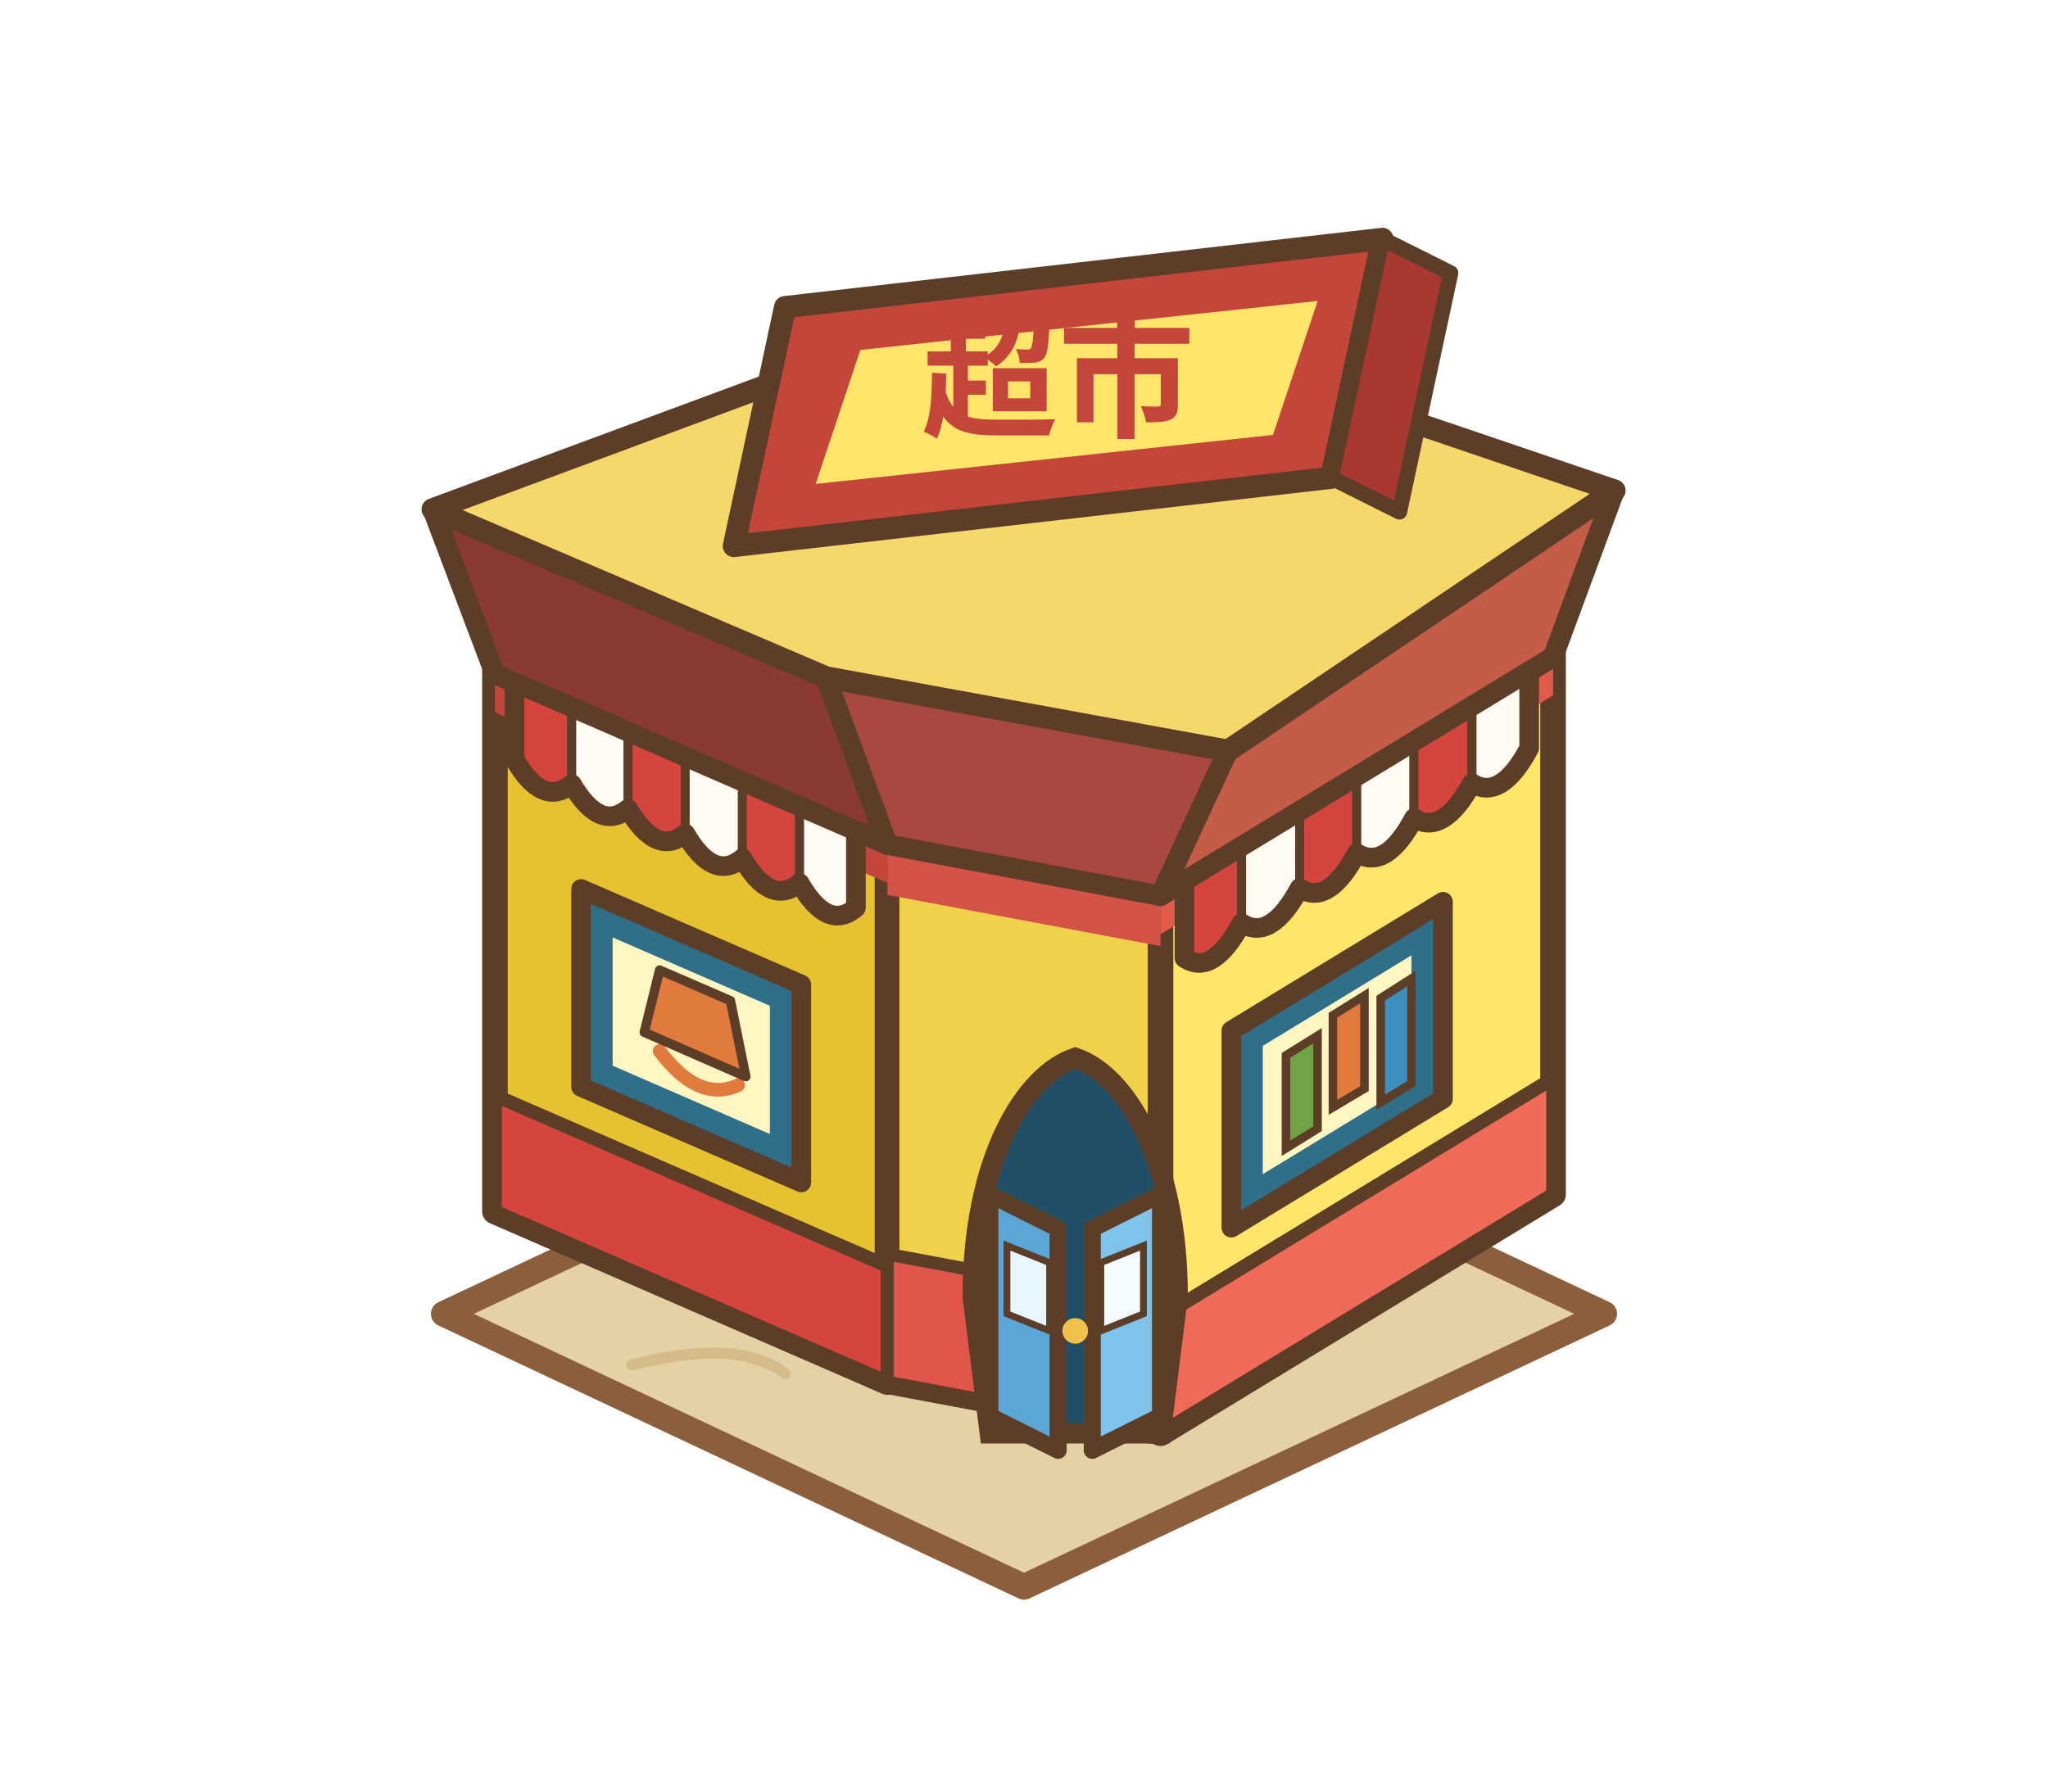
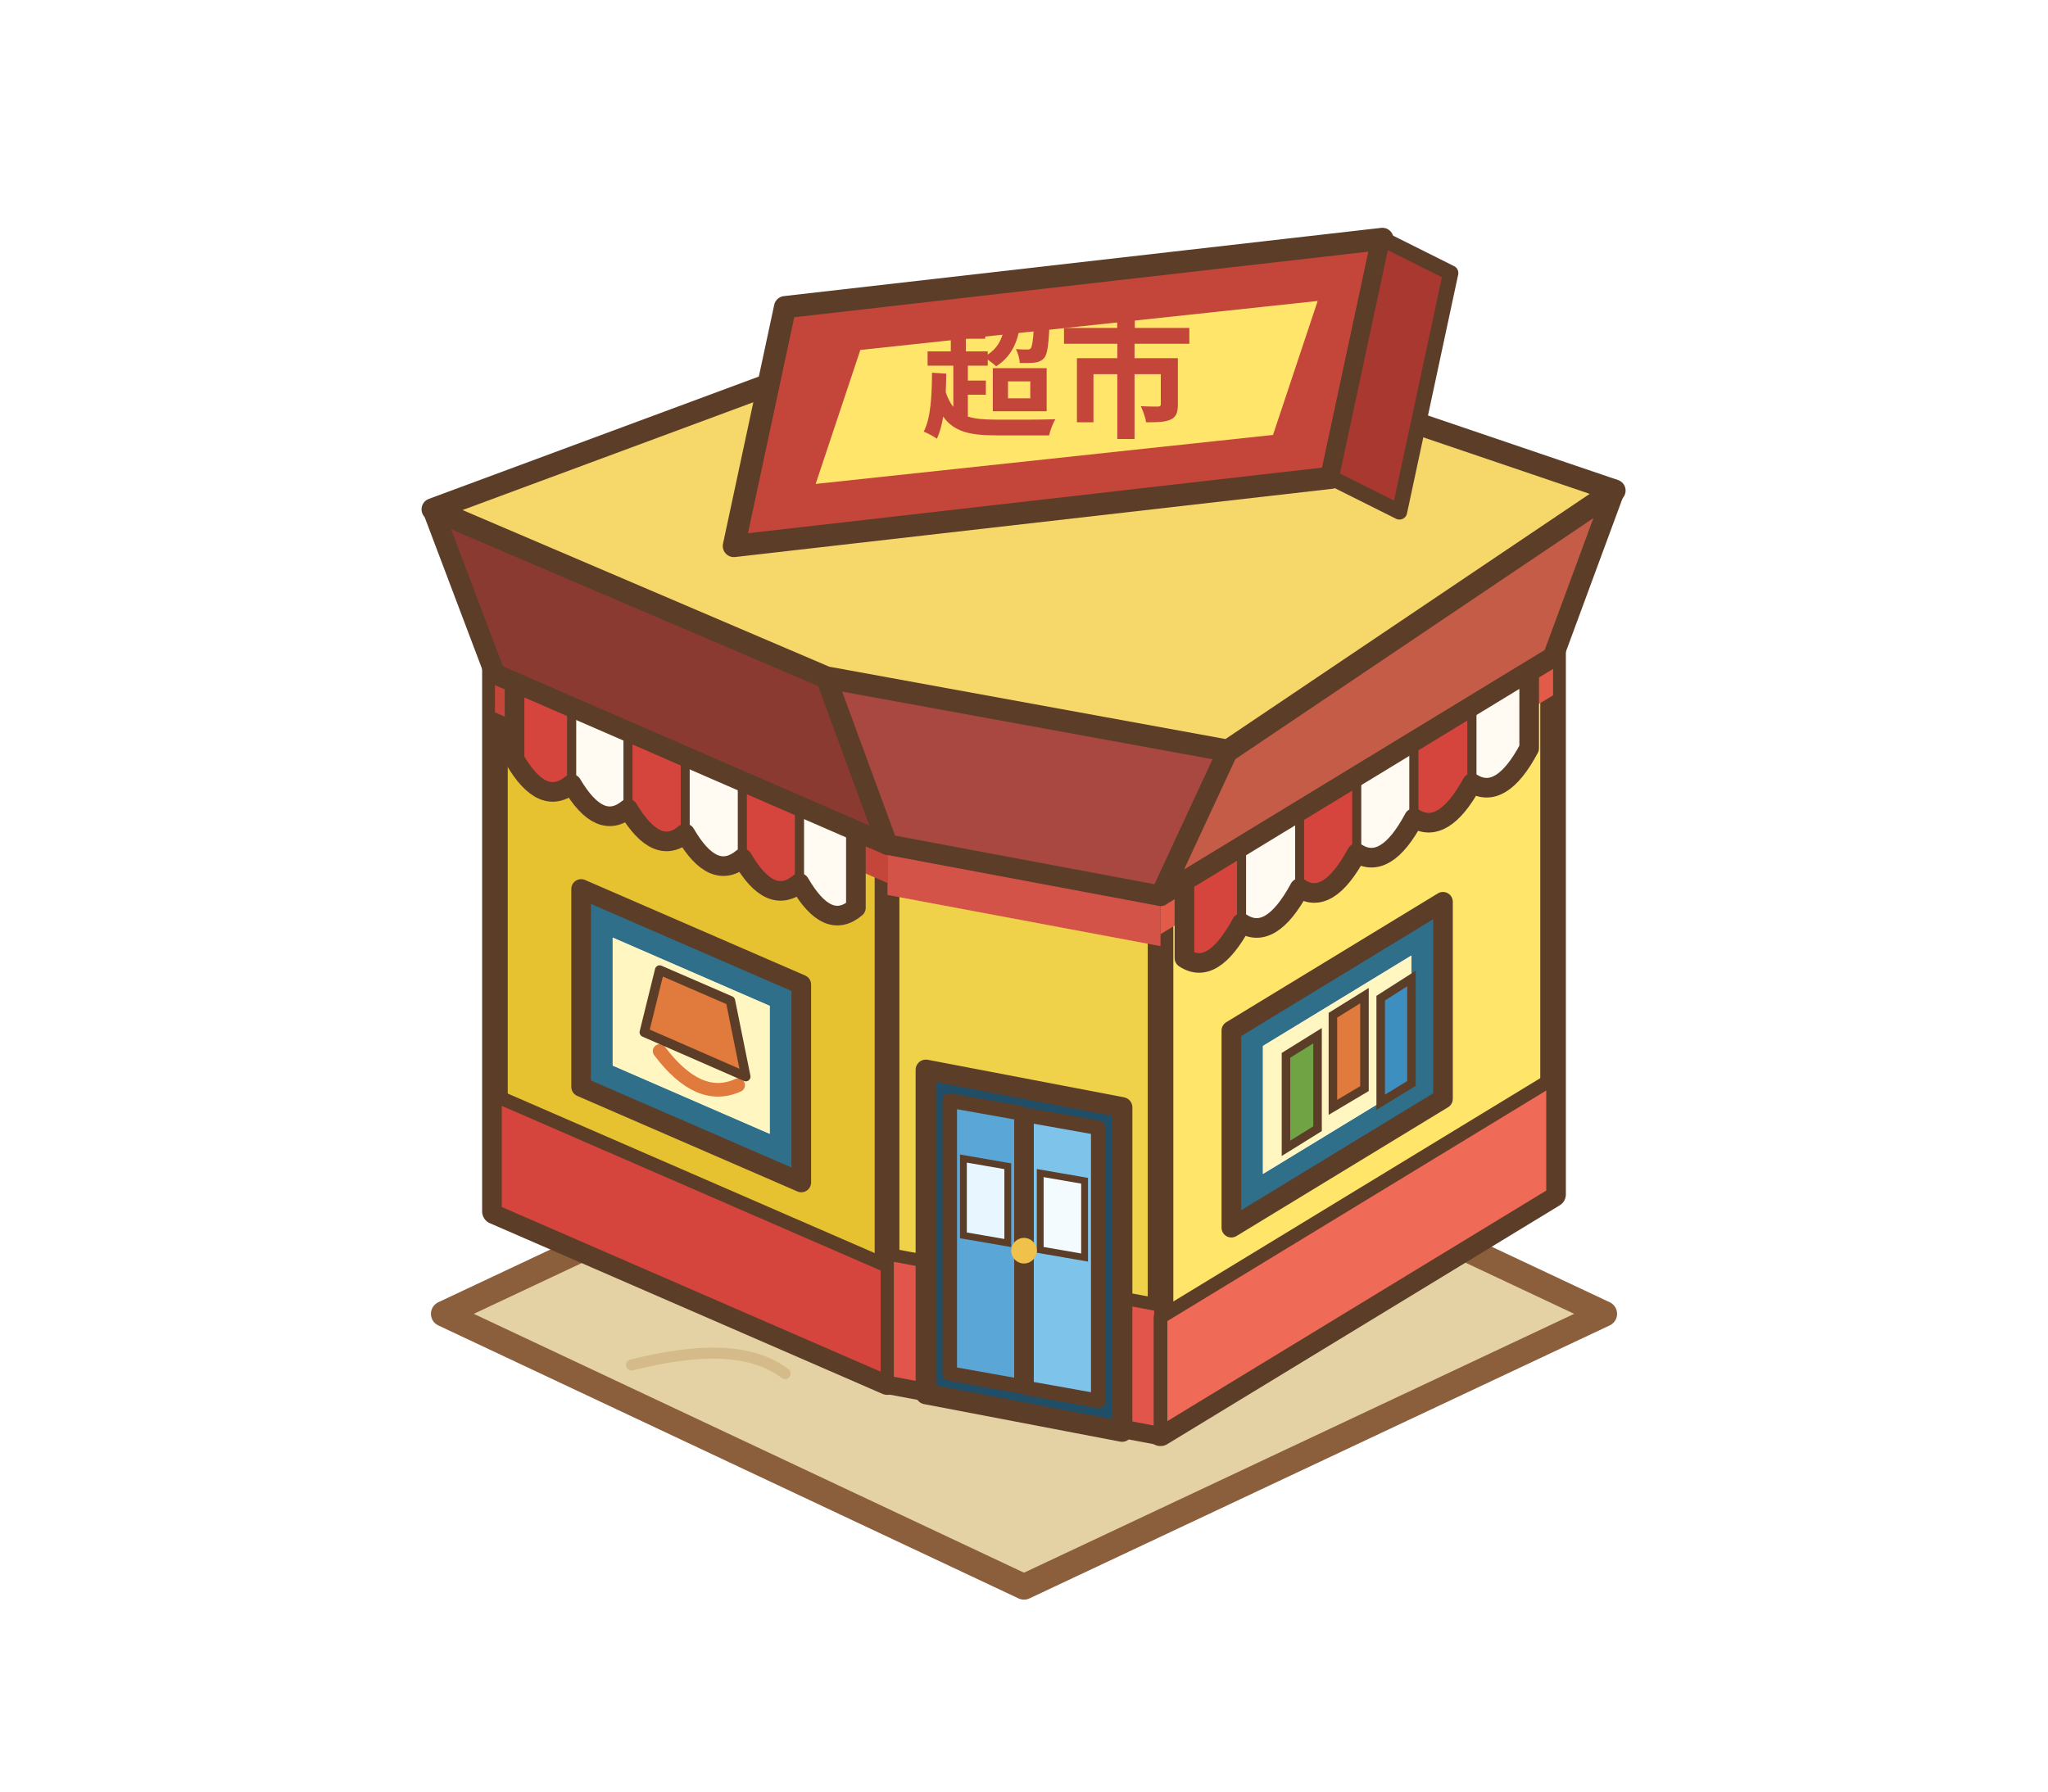
<svg xmlns="http://www.w3.org/2000/svg" viewBox="0 0 240 210" fill="none">
  <style>
    svg, svg * { pointer-events: none; }
    .sign { transform-box: view-box; transform-origin: 120px 70px; animation: rock 4.2s ease-in-out infinite; }
    .glow { animation: breathe 2.8s ease-in-out infinite; }
    @keyframes rock {
      0%, 100% { transform: rotate(-2.5deg); }
      50% { transform: rotate(2.5deg); }
    }
    @keyframes breathe {
      0%, 100% { opacity: .4; }
      50% { opacity: 1; }
    }
  </style>
  <polygon points="120,186 188,154 120,122 52,154" fill="#e4d2a4" stroke="#8b5e3c" stroke-width="3" stroke-linejoin="round" />
  <path d="M74 160c8-2 14-2 18 1" stroke="#c4a06a" stroke-width="1.3" stroke-linecap="round" opacity=".45" />
  <polygon points="104.0,162.0 58.0,142.0 58.0,74.0 104.0,94.0" fill="#e6c230" stroke="#5c3d28" stroke-width="3" stroke-linejoin="round" />
  <polygon points="136.0,168.0 104.0,162.0 104.0,94.0 136.0,100.0" fill="#f0d24a" stroke="#5c3d28" stroke-width="2.8" stroke-linejoin="round" />
  <polygon points="136.0,168.0 182.0,140.0 182.0,72.0 136.0,100.0" fill="#ffe56a" stroke="#5c3d28" stroke-width="3" stroke-linejoin="round" />
  <polygon points="104.0,162.0 58.0,142.0 58.0,128.4 104.0,148.4" fill="#d6453d" stroke="#5c3d28" stroke-width="1.6" stroke-linejoin="round" />
  <polygon points="136.0,168.0 104.0,162.0 104.0,147.0 136.0,153.0" fill="#e2554a" stroke="#5c3d28" stroke-width="1.5" stroke-linejoin="round" />
  <polygon points="136.0,168.0 182.0,140.0 182.0,126.4 136.0,154.4" fill="#f06a58" stroke="#5c3d28" stroke-width="1.6" stroke-linejoin="round" />
  <polygon points="104.0,103.5 58.0,83.5 58.0,74.0 104.0,94.0" fill="#c4453a" />
  <polygon points="136.0,110.9 104.0,104.9 104.0,94.0 136.0,100.0" fill="#d45348" />
  <polygon points="136.0,109.5 182.0,81.5 182.0,72.0 136.0,100.0" fill="#e25a48" />
  <polygon points="58.0,79.0 104.0,99.0 136.0,105.0 182.0,77.0 189.2,57.5 143.9,88.0 96.8,79.4 50.7,59.7" fill="#6b4428" />
  <polygon points="58.0,79.0 104.0,99.0 96.8,79.4 50.7,59.7" fill="#8b3a32" stroke="#5c3d28" stroke-width="2.4" stroke-linejoin="round" />
  <polygon points="104.0,99.0 136.0,105.0 143.9,88.0 96.8,79.4" fill="#a84840" stroke="#5c3d28" stroke-width="2.4" stroke-linejoin="round" />
  <polygon points="136.0,105.0 182.0,77.0 189.2,57.5 143.9,88.0" fill="#c45c48" stroke="#5c3d28" stroke-width="2.4" stroke-linejoin="round" />
  <polygon points="143.9,88.0 96.8,79.4 50.7,59.7 120.0,34.0 189.2,57.5" fill="#f6d76a" stroke="#5c3d28" stroke-width="2.6" stroke-linejoin="round" />
  <path d="M60.3,80.0 L67.0,82.9 L67.0,91.9 Q63.6,94.7 60.3,89.0 Z" fill="#d6453d" stroke="#5c3d28" stroke-width="1.05" stroke-linejoin="round" />
  <path d="M67.0,82.9 L73.6,85.8 L73.6,94.8 Q70.3,97.5 67.0,91.9 Z" fill="#fffaf2" stroke="#5c3d28" stroke-width="1.05" stroke-linejoin="round" />
  <path d="M73.6,85.8 L80.3,88.7 L80.3,97.7 Q77.0,100.5 73.6,94.8 Z" fill="#d6453d" stroke="#5c3d28" stroke-width="1.05" stroke-linejoin="round" />
  <path d="M80.3,88.7 L87.0,91.6 L87.0,100.6 Q83.6,103.4 80.3,97.7 Z" fill="#fffaf2" stroke="#5c3d28" stroke-width="1.05" stroke-linejoin="round" />
  <path d="M87.0,91.6 L93.7,94.5 L93.7,103.5 Q90.3,106.3 87.0,100.6 Z" fill="#d6453d" stroke="#5c3d28" stroke-width="1.05" stroke-linejoin="round" />
  <path d="M93.7,94.5 L100.3,97.4 L100.3,106.4 Q97.0,109.2 93.7,103.5 Z" fill="#fffaf2" stroke="#5c3d28" stroke-width="1.05" stroke-linejoin="round" />
  <path d="M60.3,80.0 L100.3,97.4 L100.3,106.4 Q97.0,109.2 93.7,103.5 Q90.3,106.3 87.0,100.6 Q83.6,103.4 80.3,97.7 Q77.0,100.5 73.6,94.8 Q70.3,97.5 67.0,91.9 Q63.6,94.7 60.3,89.0 Z" fill="none" stroke="#5c3d28" stroke-width="2.3" stroke-linejoin="round" />
  <path d="M138.8,103.3 L145.5,99.2 L145.5,108.2 Q142.1,114.5 138.8,112.3 Z" fill="#d6453d" stroke="#5c3d28" stroke-width="1.05" stroke-linejoin="round" />
  <path d="M145.5,99.2 L152.3,95.1 L152.3,104.1 Q148.9,110.4 145.5,108.2 Z" fill="#fffaf2" stroke="#5c3d28" stroke-width="1.05" stroke-linejoin="round" />
  <path d="M152.3,95.1 L159.0,91.0 L159.0,100.0 Q155.6,106.3 152.3,104.1 Z" fill="#d6453d" stroke="#5c3d28" stroke-width="1.05" stroke-linejoin="round" />
  <path d="M159.0,91.0 L165.7,86.9 L165.7,95.9 Q162.4,102.1 159.0,100.0 Z" fill="#fffaf2" stroke="#5c3d28" stroke-width="1.05" stroke-linejoin="round" />
  <path d="M165.7,86.9 L172.5,82.8 L172.5,91.8 Q169.1,98.0 165.7,95.9 Z" fill="#d6453d" stroke="#5c3d28" stroke-width="1.05" stroke-linejoin="round" />
  <path d="M172.5,82.8 L179.2,78.7 L179.2,87.7 Q175.9,93.9 172.5,91.8 Z" fill="#fffaf2" stroke="#5c3d28" stroke-width="1.05" stroke-linejoin="round" />
  <path d="M138.8,103.3 L179.2,78.7 L179.2,87.7 Q175.9,93.9 172.5,91.8 Q169.1,98.0 165.7,95.9 Q162.4,102.1 159.0,100.0 Q155.6,106.3 152.3,104.1 Q148.9,110.4 145.5,108.2 Q142.1,114.5 138.8,112.3 Z" fill="none" stroke="#5c3d28" stroke-width="2.3" stroke-linejoin="round" />
  <polygon points="93.9,138.6 68.1,127.4 68.1,104.2 93.9,115.4" fill="#2f6f8a" stroke="#5c3d28" stroke-width="2.3" stroke-linejoin="round" />
  <polygon points="90.2,132.9 71.8,124.9 71.8,109.9 90.2,117.9" fill="#d7eef6" />
  <path class="glow" d="M90.2,132.9 L71.8,124.9 L71.8,109.9 L90.2,117.9 Z" fill="#fff6c2" />
  <path d="M86.5,127.2 Q81.9,129.3 77.3,123.2" fill="none" stroke="#e07a3d" stroke-width="1.6" stroke-linecap="round" />
  <polygon points="87.4,126.2 75.5,121.0 77.3,113.7 85.6,117.3" fill="#e07a3d" stroke="#5c3d28" stroke-width="1.1" stroke-linejoin="round" />
  <polygon points="144.3,143.9 169.1,128.8 169.1,105.7 144.3,120.8" fill="#2f6f8a" stroke="#5c3d28" stroke-width="2.3" stroke-linejoin="round" />
  <polygon points="148.0,137.6 165.4,127.0 165.4,112.0 148.0,122.6" fill="#d7eef6" />
  <path class="glow" d="M148.0,137.6 L165.4,127.0 L165.4,112.0 L148.0,122.6 Z" fill="#fff6c2" />
  <polygon points="150.7,134.6 154.4,132.3 154.4,121.4 150.7,123.7" fill="#6fa344" stroke="#5c3d28" stroke-width="1" />
  <polygon points="156.2,129.8 159.9,127.6 159.9,116.7 156.2,119.0" fill="#e07a3d" stroke="#5c3d28" stroke-width="1" />
  <polygon points="161.8,129.2 165.4,127.0 165.4,114.7 161.8,117.0" fill="#3d8fbf" stroke="#5c3d28" stroke-width="1" />
-   <path d="M114,152 C114,136 120,126 126,124 C132,126 138,136 138,152 L136,168 L116,168 Z" fill="#1f4e66" stroke="#5c3d28" stroke-width="2.4" />
-   <polygon points="124,170 116,166 116,140 124,144" fill="#5aa6d6" stroke="#5c3d28" stroke-width="2" stroke-linejoin="round" />
-   <polygon points="128,170 136,166 136,140 128,144" fill="#7ec4ea" stroke="#5c3d28" stroke-width="2" stroke-linejoin="round" />
-   <polygon points="123,156 118,154 118,146 123,148" fill="#e7f6ff" stroke="#5c3d28" stroke-width="0.8" />
-   <polygon points="129,156 134,154 134,146 129,148" fill="#f4fbff" stroke="#5c3d28" stroke-width="0.8" />
-   <circle cx="126" cy="156" r="1.5" fill="#f0c14b" />
+   <polygon points="108.5,125.4 131.5,129.8 131.5,167.8 108.5,163.4" fill="#1f4e66" stroke="#5c3d28" stroke-width="2.4" stroke-linejoin="round" />
+   <polygon points="111.3,129.0 119.7,130.5 119.7,162.5 111.3,161.0" fill="#5aa6d6" stroke="#5c3d28" stroke-width="1.7" stroke-linejoin="round" />
+   <polygon points="120.3,130.7 128.7,132.2 128.7,164.2 120.3,162.7" fill="#7ec4ea" stroke="#5c3d28" stroke-width="1.7" stroke-linejoin="round" />
+   <polygon points="112.9,135.8 118.1,136.7 118.1,145.7 112.9,144.8" fill="#e7f6ff" stroke="#5c3d28" stroke-width="0.8" />
+   <polygon points="121.9,137.5 127.1,138.4 127.1,147.4 121.9,146.5" fill="#f4fbff" stroke="#5c3d28" stroke-width="0.8" />
+   <circle cx="120" cy="146.6" r="1.5" fill="#f0c14b" />
  <g class="sign">
    <polygon points="86,64 156,56 162,28 92,36" fill="#c4453a" stroke="#5c3d28" stroke-width="2.6" stroke-linejoin="round" />
    <polygon points="156,56 164,60 170,32 162,28" fill="#a83830" stroke="#5c3d28" stroke-width="1.8" stroke-linejoin="round" />
    <polygon points="94,58 150,52 156,34 100,40" fill="#ffe56a" stroke="#c4453a" stroke-width="2.2" stroke-linejoin="round" />
    <text x="124" y="50" text-anchor="middle" font-family="WenQuanYi Micro Hei, sans-serif" font-size="16" font-weight="700" fill="#c4453a">超市</text>
  </g>
</svg>
